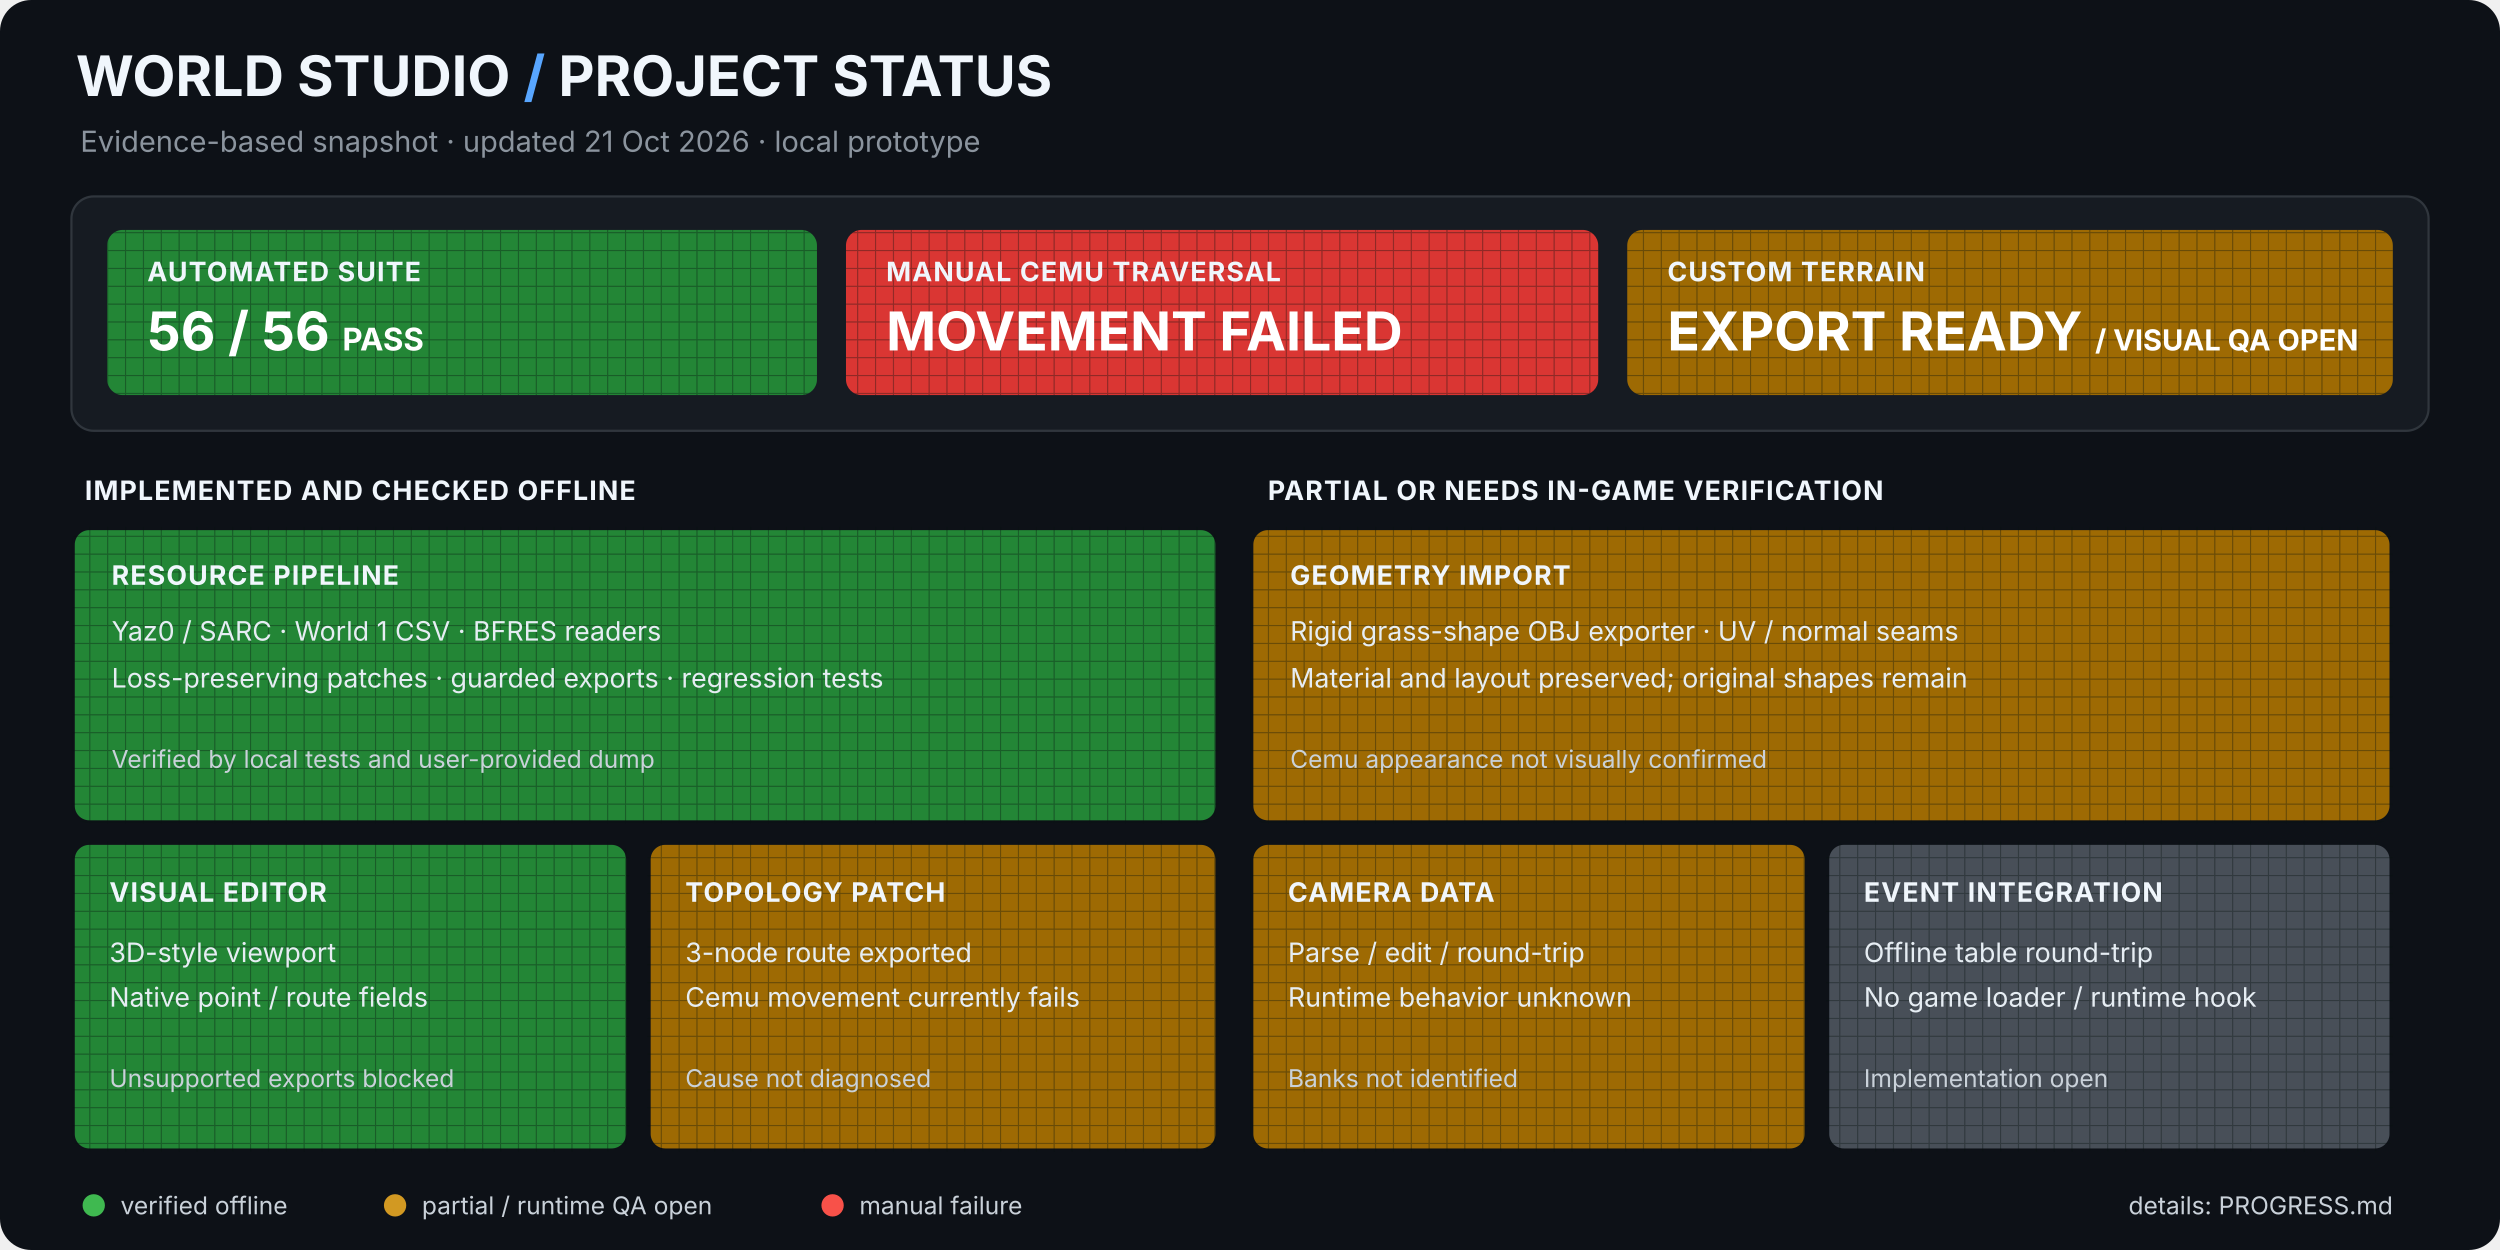
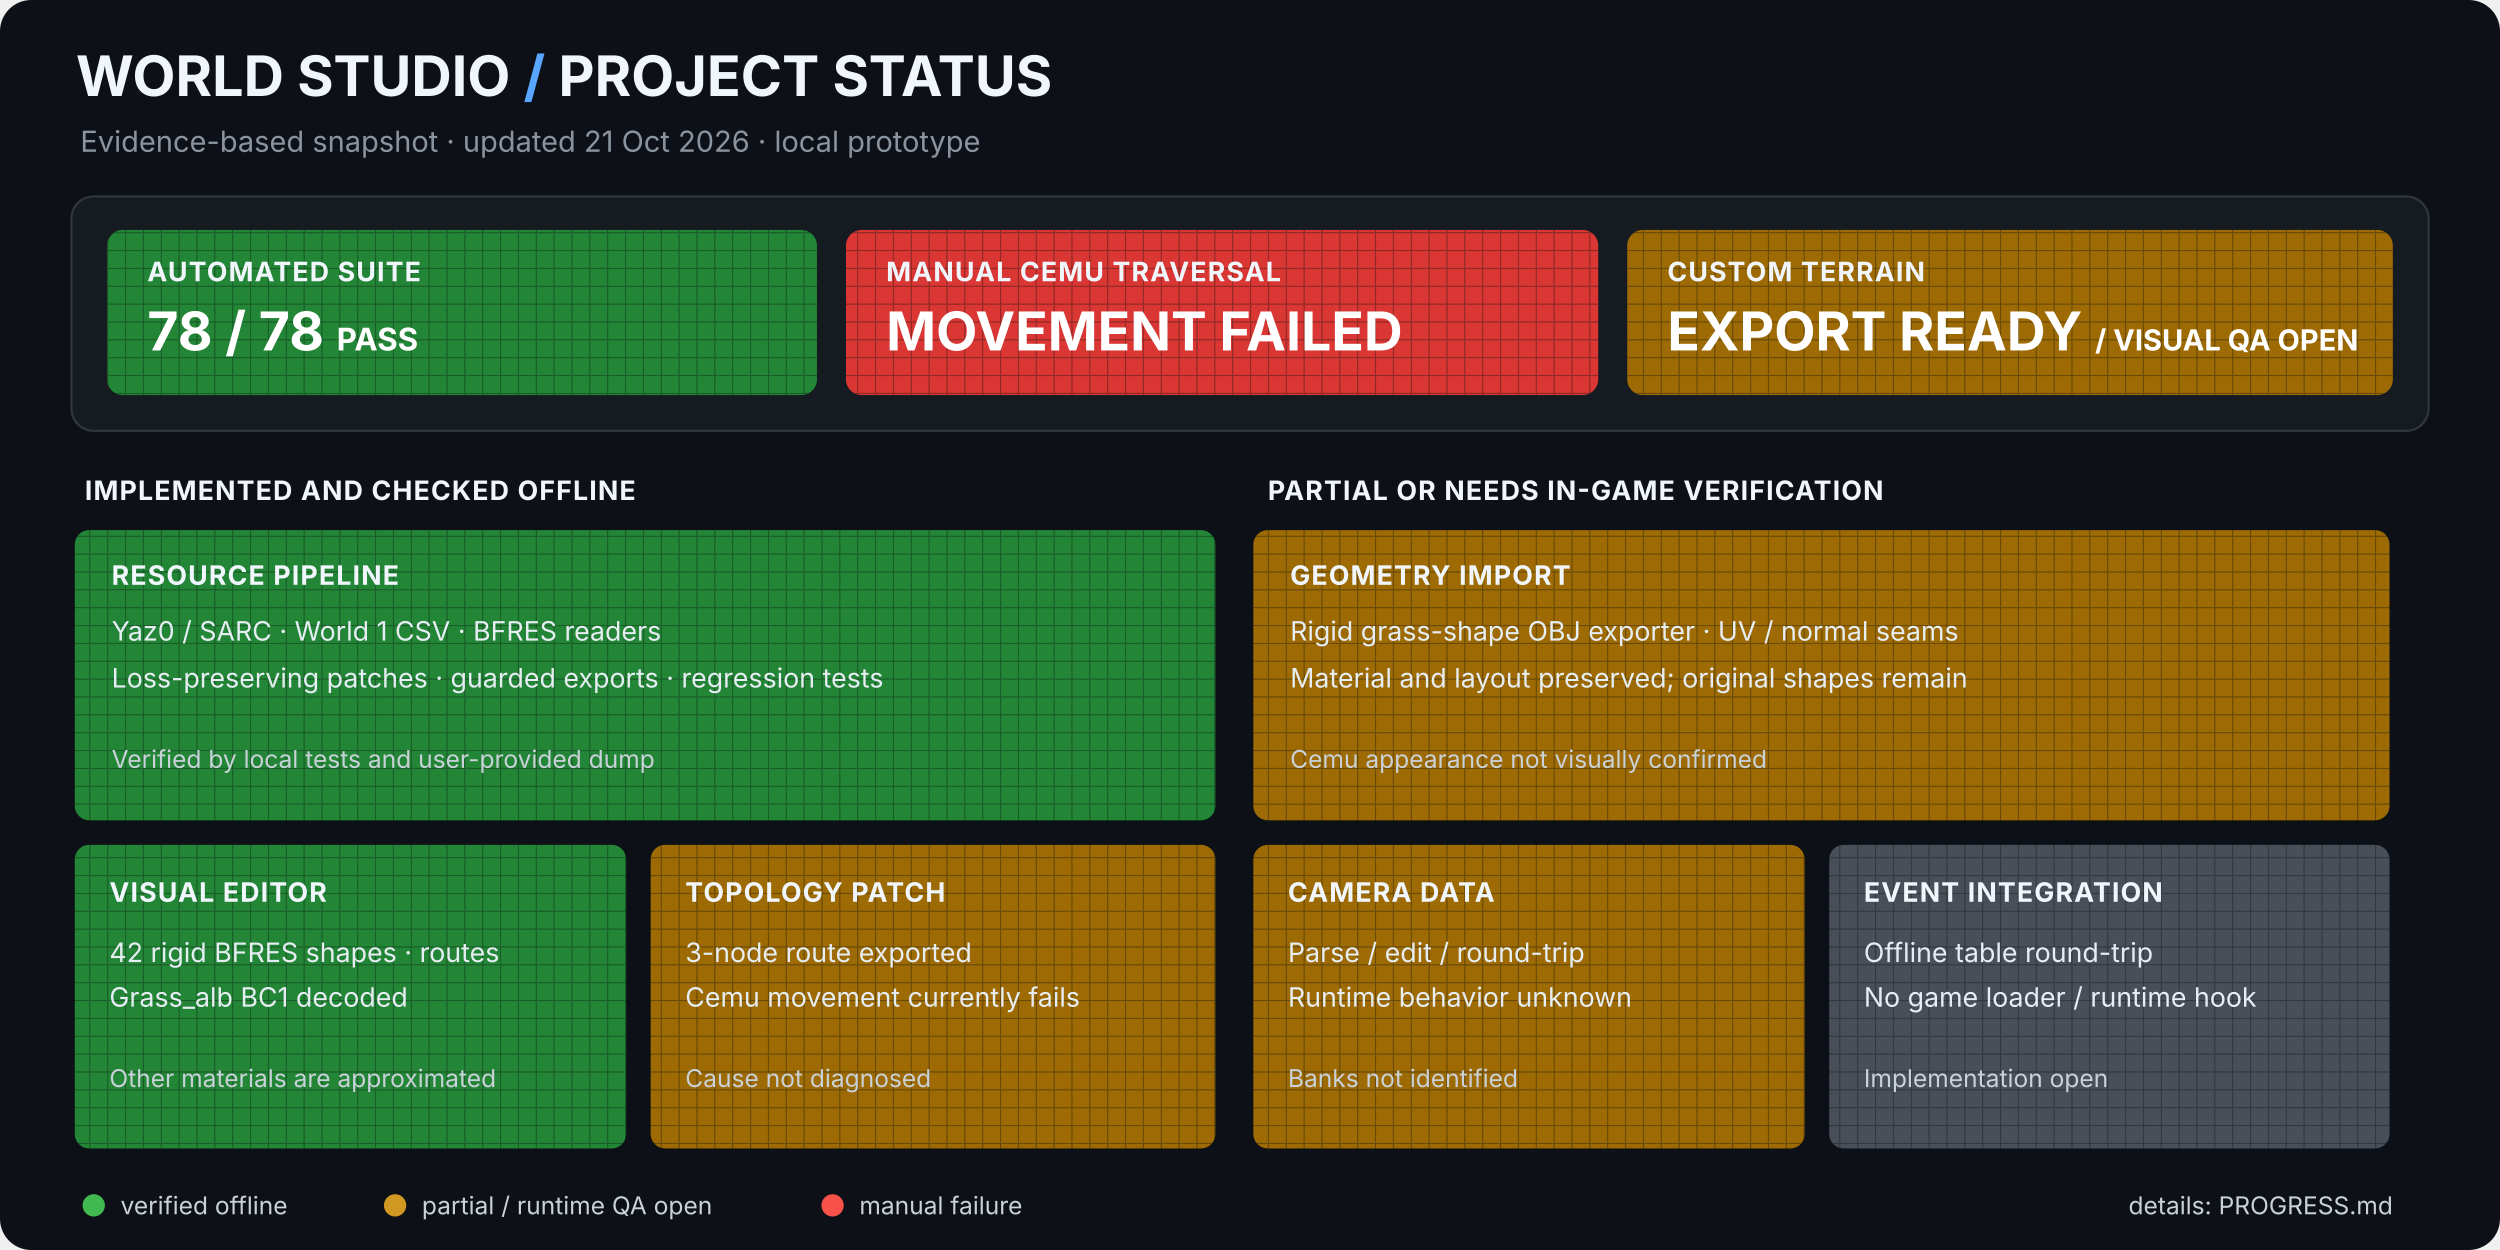
<svg xmlns="http://www.w3.org/2000/svg" width="1120" height="560" viewBox="0 0 1120 560" role="img" aria-labelledby="title desc">
  <defs>
    <pattern id="grid" width="8" height="8" patternUnits="userSpaceOnUse">
      <path d="M8 0H0V8" fill="none" stroke="#07120f" stroke-opacity=".35" stroke-width="1" />
    </pattern>
    <style>
      .bg{fill:#0d1117}.panel{fill:#161b22;stroke:#30363d;stroke-width:1}.tile{stroke:#0d1117;stroke-width:3}
      .title{font:700 25px system-ui,-apple-system,Segoe UI,sans-serif;fill:#f0f6fc}.sub{font:13px system-ui,-apple-system,Segoe UI,sans-serif;fill:#8b949e}
      .label{font:700 12px system-ui,-apple-system,Segoe UI,sans-serif;fill:#f0f6fc;letter-spacing:.5px}
      .value{font:700 24px system-ui,-apple-system,Segoe UI,sans-serif;fill:#fff}.copy{font:12px system-ui,-apple-system,Segoe UI,sans-serif;fill:#e6edf3}
      .tiny{font:11px system-ui,-apple-system,Segoe UI,sans-serif;fill:#c9d1d9}.dark{fill:#0d1117}
    </style>
  </defs>
  <rect class="bg" width="1120" height="560" rx="14" />
  <text class="title" x="34" y="43">WORLD STUDIO <tspan fill="#58a6ff">/</tspan> PROJECT STATUS</text>
  <text class="sub" x="36" y="68">Evidence-based snapshot · updated 21 Oct 2026 · local prototype</text>
  <rect class="panel" x="32" y="88" width="1056" height="105" rx="10" />
  <rect x="48" y="103" width="318" height="74" rx="7" fill="#238636" />
  <rect x="48" y="103" width="318" height="74" rx="7" fill="url(#grid)" />
  <text class="label" x="66" y="126">AUTOMATED SUITE</text>
-   <text class="value" x="66" y="157">56 / 56 <tspan font-size="14">PASS</tspan>
+   <text class="value" x="66" y="157">78 / 78 <tspan font-size="14">PASS</tspan>
  </text>
  <rect x="379" y="103" width="337" height="74" rx="7" fill="#da3633" />
  <rect x="379" y="103" width="337" height="74" rx="7" fill="url(#grid)" />
  <text class="label" x="397" y="126">MANUAL CEMU TRAVERSAL</text>
  <text class="value" x="397" y="157">MOVEMENT FAILED</text>
  <rect x="729" y="103" width="343" height="74" rx="7" fill="#9e6a03" />
  <rect x="729" y="103" width="343" height="74" rx="7" fill="url(#grid)" />
  <text class="label" x="747" y="126">CUSTOM TERRAIN</text>
  <text class="value" x="747" y="157">EXPORT READY <tspan font-size="13">/ VISUAL QA OPEN</tspan>
  </text>
  <text class="label" x="38" y="224">IMPLEMENTED AND CHECKED OFFLINE</text>
  <text class="label" x="568" y="224">PARTIAL OR NEEDS IN-GAME VERIFICATION</text>
  <rect class="tile" x="32" y="236" width="514" height="133" rx="8" fill="#238636" />
  <rect x="32" y="236" width="514" height="133" rx="8" fill="url(#grid)" />
  <text class="label" x="50" y="262">RESOURCE PIPELINE</text>
  <text class="copy" x="50" y="287">Yaz0 / SARC · World 1 CSV · BFRES readers</text>
  <text class="copy" x="50" y="308">Loss-preserving patches · guarded exports · regression tests</text>
  <text class="tiny" x="50" y="344">Verified by local tests and user-provided dump</text>
  <rect class="tile" x="32" y="377" width="250" height="139" rx="8" fill="#238636" />
  <rect x="32" y="377" width="250" height="139" rx="8" fill="url(#grid)" />
  <text class="label" x="49" y="404">VISUAL EDITOR</text>
-   <text class="copy" x="49" y="431">3D-style viewport</text>
-   <text class="copy" x="49" y="451">Native point / route fields</text>
-   <text class="tiny" x="49" y="487">Unsupported exports blocked</text>
+   <text class="copy" x="49" y="431">42 rigid BFRES shapes · routes</text>
+   <text class="copy" x="49" y="451">Grass_alb BC1 decoded</text>
+   <text class="tiny" x="49" y="487">Other materials are approximated</text>
  <rect class="tile" x="290" y="377" width="256" height="139" rx="8" fill="#9e6a03" />
  <rect x="290" y="377" width="256" height="139" rx="8" fill="url(#grid)" />
  <text class="label" x="307" y="404">TOPOLOGY PATCH</text>
  <text class="copy" x="307" y="431">3-node route exported</text>
  <text class="copy" x="307" y="451">Cemu movement currently fails</text>
  <text class="tiny" x="307" y="487">Cause not diagnosed</text>
  <rect class="tile" x="560" y="236" width="512" height="133" rx="8" fill="#9e6a03" />
  <rect x="560" y="236" width="512" height="133" rx="8" fill="url(#grid)" />
  <text class="label" x="578" y="262">GEOMETRY IMPORT</text>
  <text class="copy" x="578" y="287">Rigid grass-shape OBJ exporter · UV / normal seams</text>
  <text class="copy" x="578" y="308">Material and layout preserved; original shapes remain</text>
  <text class="tiny" x="578" y="344">Cemu appearance not visually confirmed</text>
  <rect class="tile" x="560" y="377" width="250" height="139" rx="8" fill="#9e6a03" />
  <rect x="560" y="377" width="250" height="139" rx="8" fill="url(#grid)" />
  <text class="label" x="577" y="404">CAMERA DATA</text>
  <text class="copy" x="577" y="431">Parse / edit / round-trip</text>
  <text class="copy" x="577" y="451">Runtime behavior unknown</text>
  <text class="tiny" x="577" y="487">Banks not identified</text>
  <rect class="tile" x="818" y="377" width="254" height="139" rx="8" fill="#484f58" />
  <rect x="818" y="377" width="254" height="139" rx="8" fill="url(#grid)" />
  <text class="label" x="835" y="404">EVENT INTEGRATION</text>
  <text class="copy" x="835" y="431">Offline table round-trip</text>
  <text class="copy" x="835" y="451">No game loader / runtime hook</text>
  <text class="tiny" x="835" y="487">Implementation open</text>
  <circle cx="42" cy="540" r="5" fill="#3fb950" />
  <text class="tiny" x="54" y="544">verified offline</text>
  <circle cx="177" cy="540" r="5" fill="#d29922" />
  <text class="tiny" x="189" y="544">partial / runtime QA open</text>
  <circle cx="373" cy="540" r="5" fill="#f85149" />
  <text class="tiny" x="385" y="544">manual failure</text>
  <text class="tiny" x="1072" y="544" text-anchor="end">details: PROGRESS.md</text>
</svg>
